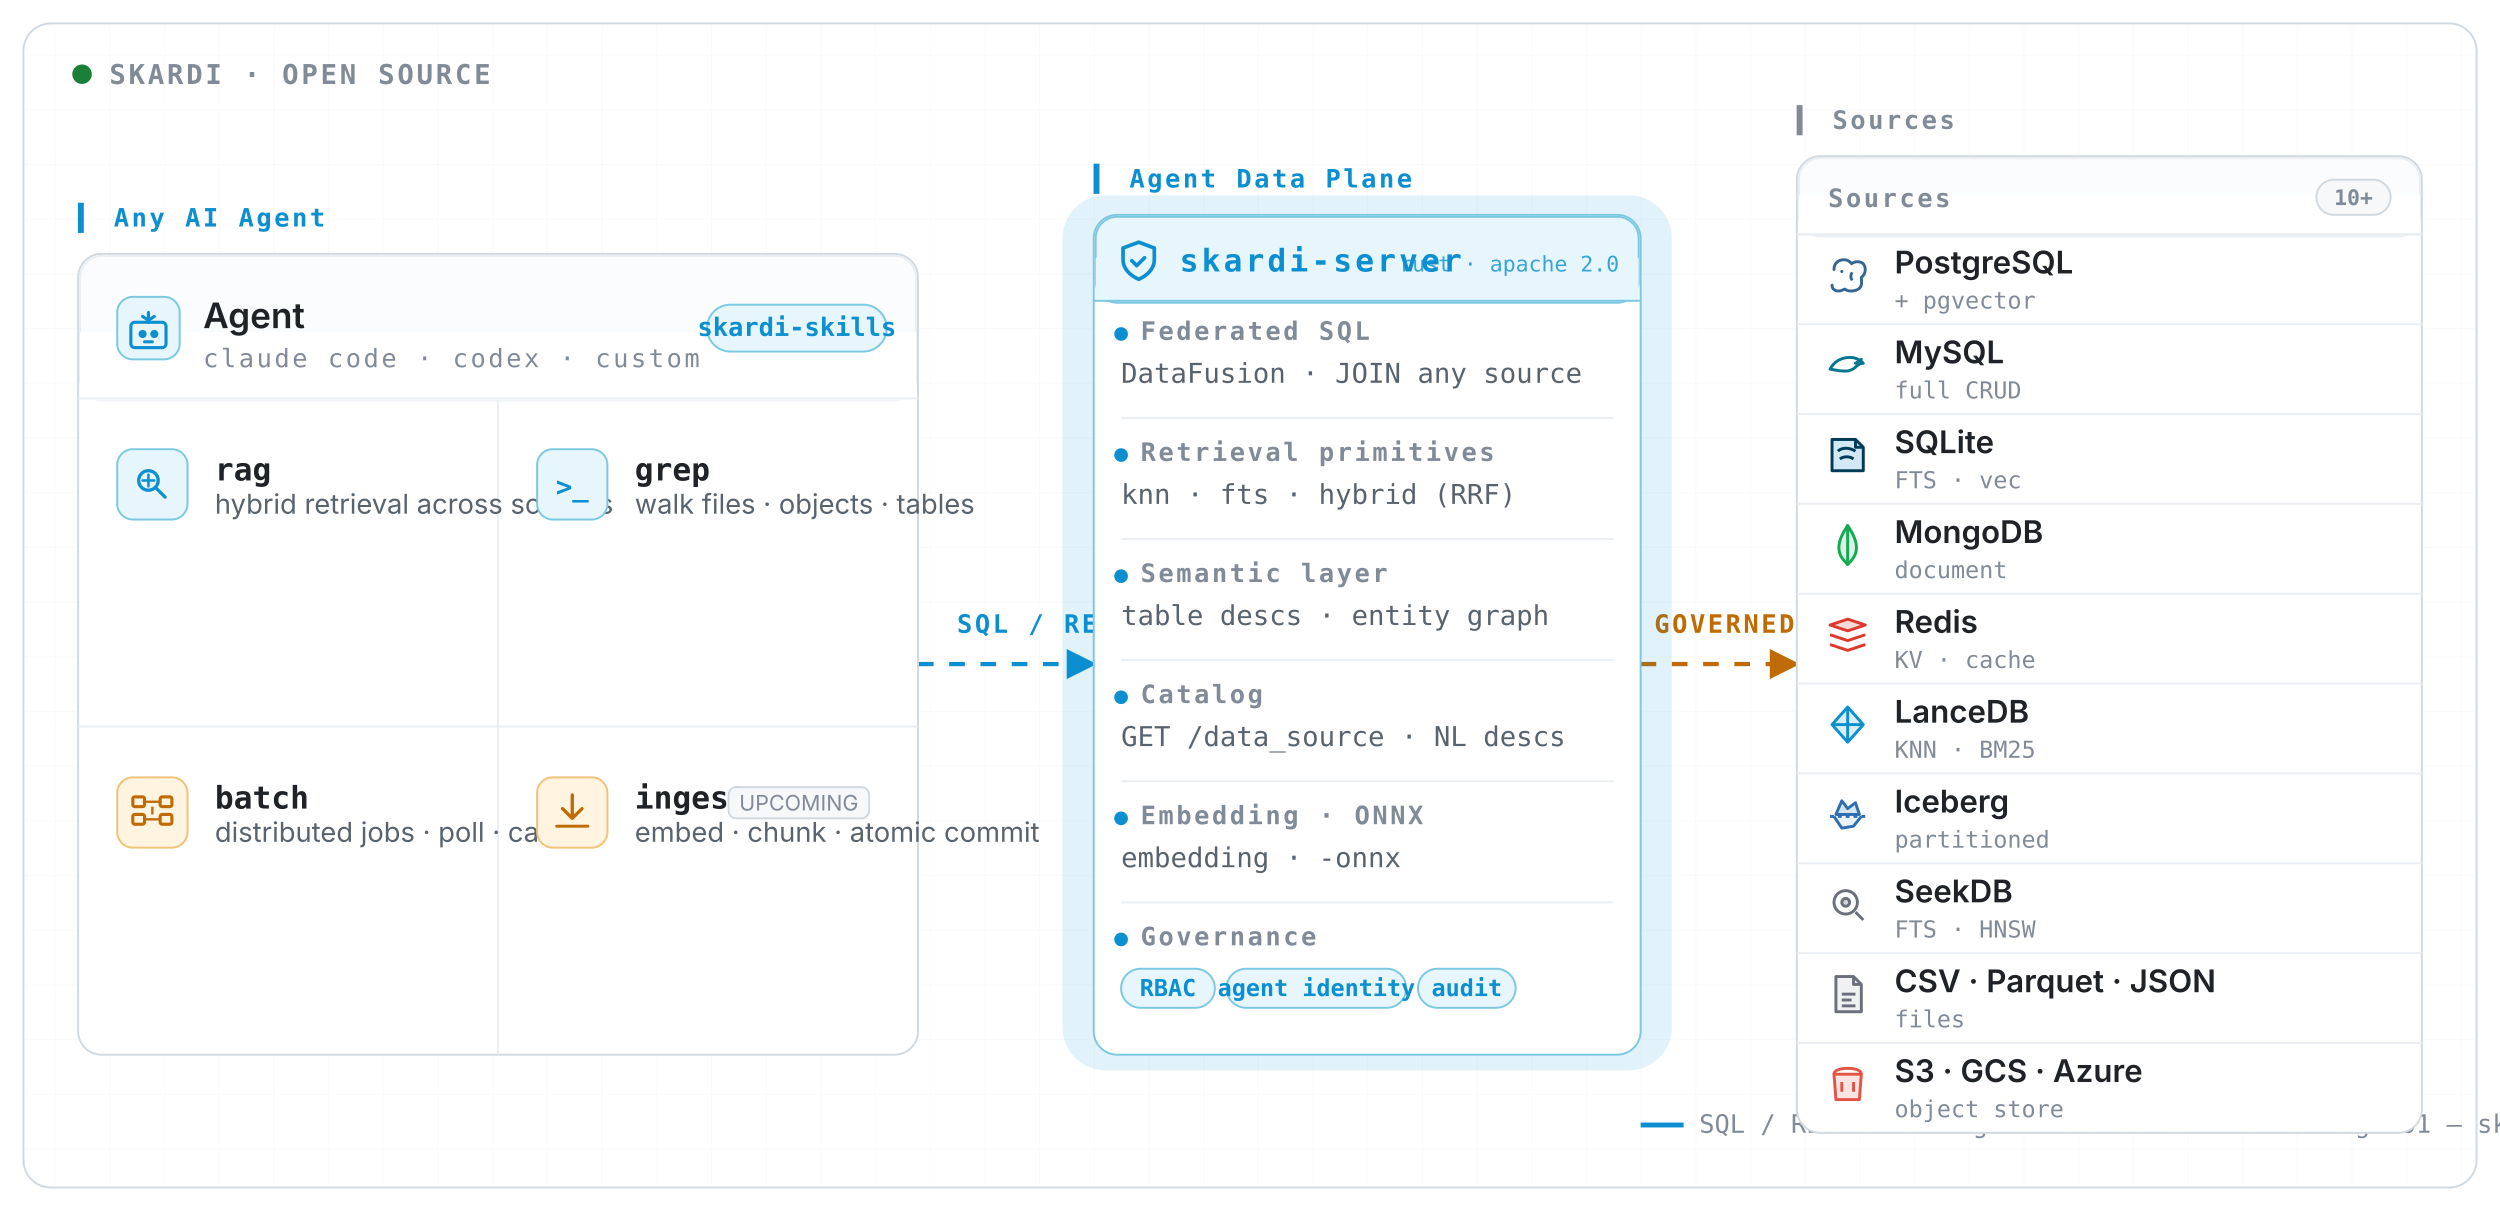
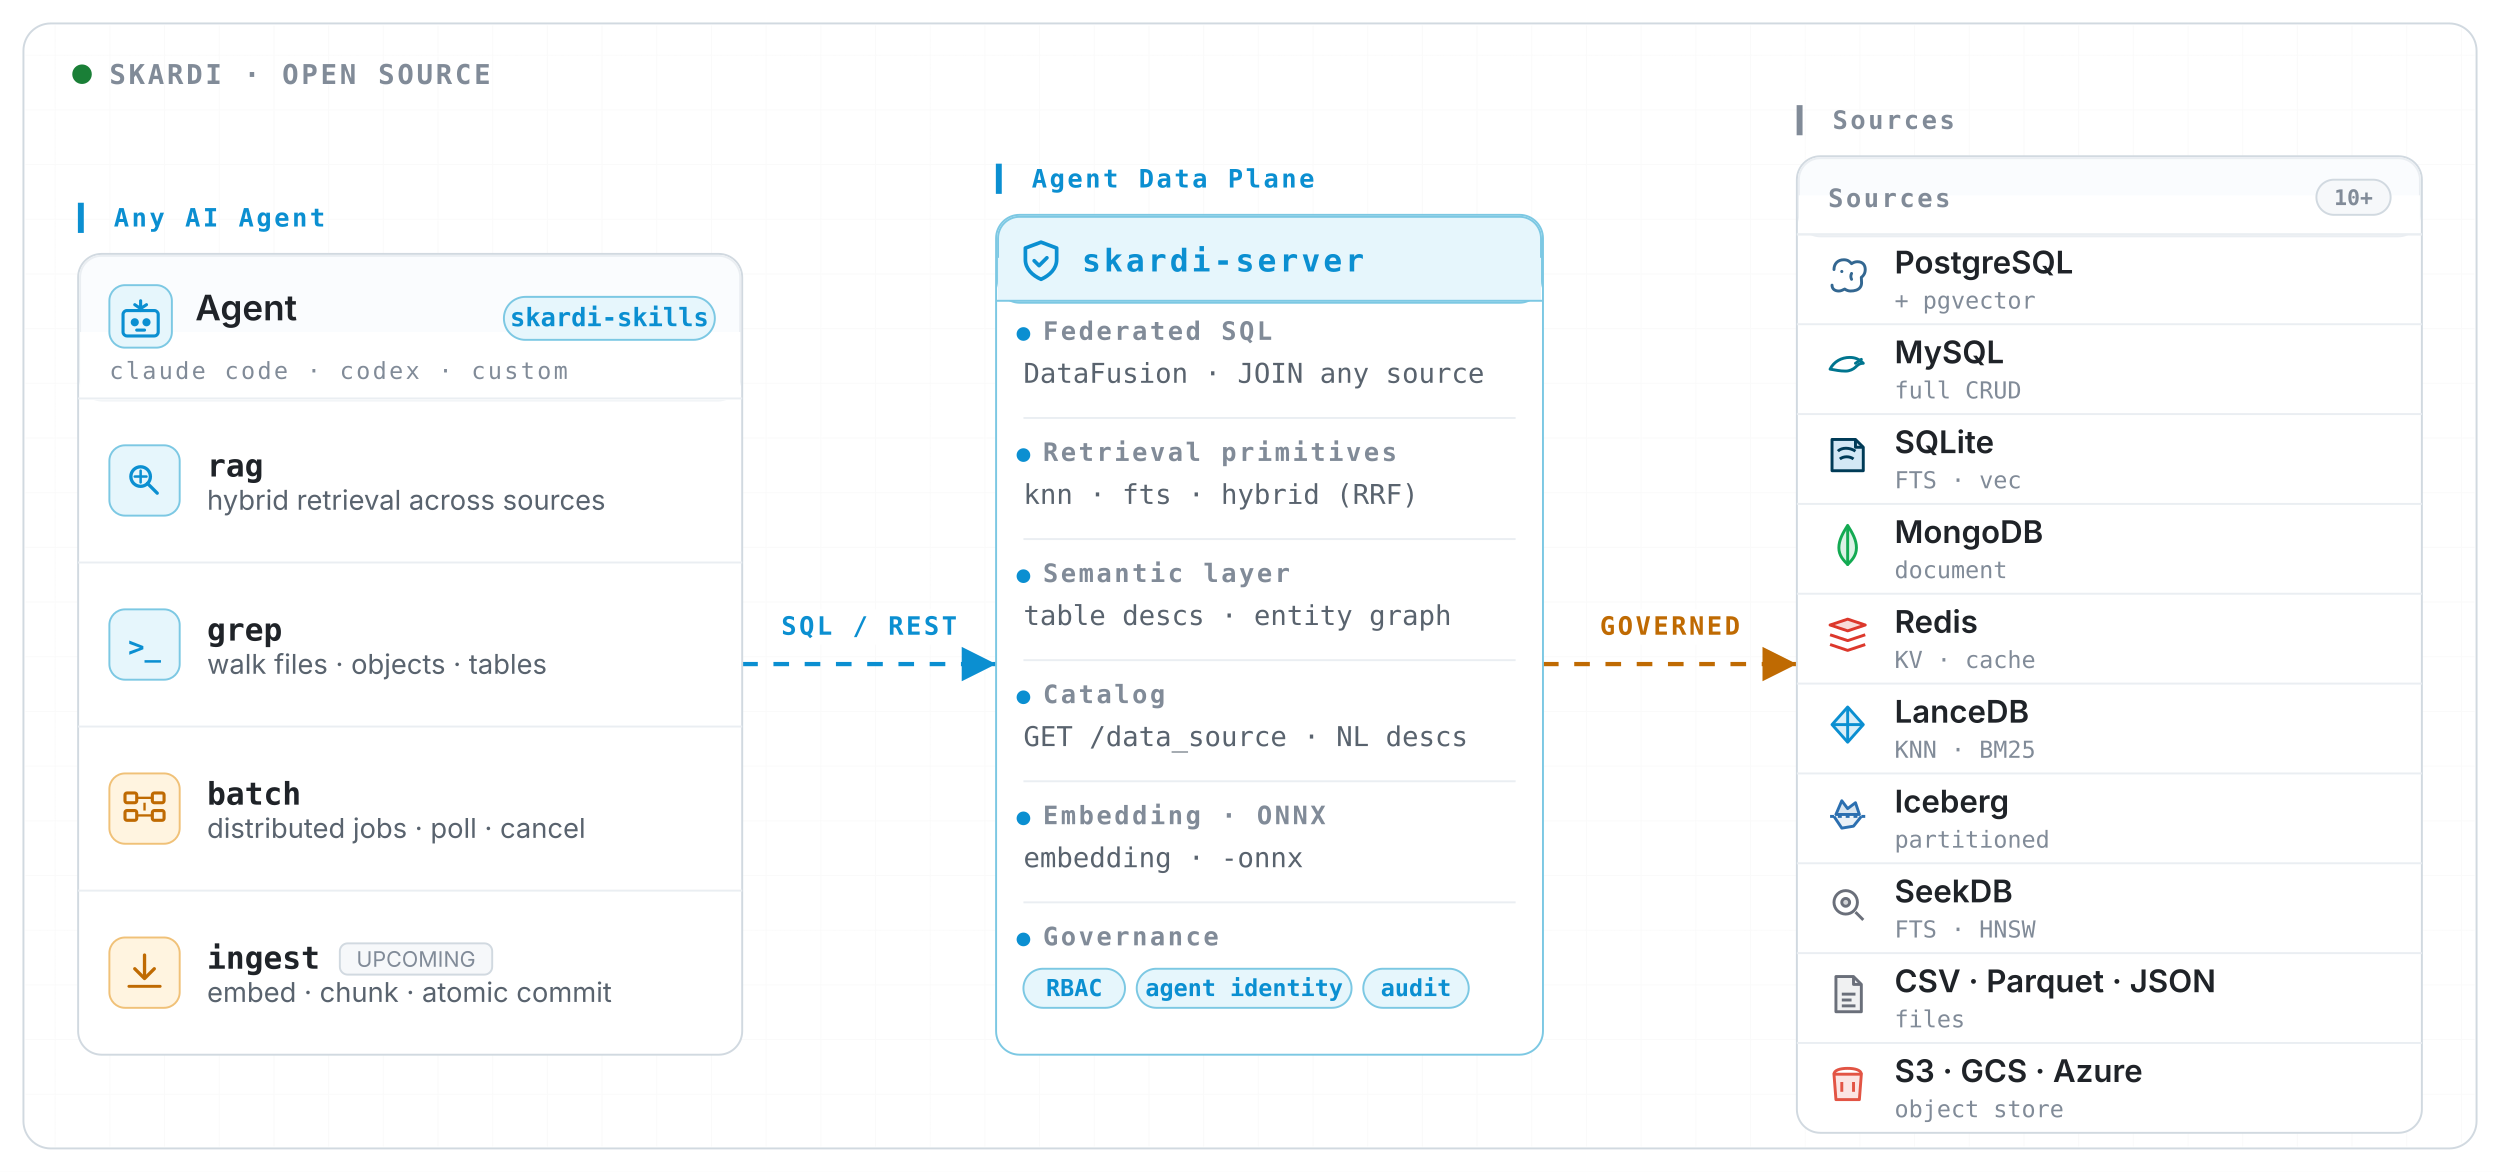
- <svg xmlns="http://www.w3.org/2000/svg" viewBox="0 0 1280 620" role="img" aria-labelledby="title desc" font-family="Inter, system-ui, -apple-system, 'Segoe UI', Roboto, sans-serif">
+ <svg xmlns="http://www.w3.org/2000/svg" viewBox="0 0 1280 600" role="img" aria-labelledby="title desc" font-family="Inter, system-ui, -apple-system, 'Segoe UI', Roboto, sans-serif">
  <defs>
    <style>
      .ink   { fill: #1f2328; }
      .ink2  { fill: #59636e; }
      .ink3  { fill: #818b98; }
      .accent{ fill: #0b8fd1; }
      .warn  { fill: #bf6a02; }
      .mono  { font-family: ui-monospace, 'SF Mono', 'JetBrains Mono', Menlo, Consolas, monospace; }
      .upper { letter-spacing: 0.10em; text-transform: uppercase; }
      .b     { font-weight: 600; }

      .card        { fill: #ffffff; stroke: #d1d9e0; }
      .card-soft   { fill: #f6f8fa; stroke: #e6ebf1; }
      .card-accent { fill: #ffffff; stroke: #7cc8e3; }
      .head-soft   { fill: #fafcfe; stroke: #eaeef2; }
      .head-accent { fill: #e6f6fc; stroke: #7cc8e3; }
      .pill-accent { fill: #e6f6fc; stroke: #7cc8e3; }
      .pill-warn   { fill: #fff4e0; stroke: #f0c178; }
      .pill-base   { fill: #f6f8fa; stroke: #d1d9e0; }
      .divider     { stroke: #eaeef2; stroke-width: 1; }
      .icon-bg     { fill: #e6f6fc; stroke: #7cc8e3; }
      .icon-bg-w   { fill: #fff4e0; stroke: #f0c178; }

      /* Marching-ants flow lines (cocoindex-style) */
      .flow-req  { animation: dash 6s linear infinite; }
      .flow-data { animation: dash-rev 5s linear infinite; }
      @keyframes dash      { to { stroke-dashoffset: -240; } }
      @keyframes dash-rev  { to { stroke-dashoffset:  240; } }

      /* Status dot heartbeat */
      .blink { animation: blink 2.4s ease-in-out infinite; transform-origin: center; }
      @keyframes blink { 0%, 100% { opacity: 1; } 50% { opacity: 0.3; } }

      /* Subtle pulse on the agent-data-plane shield */
      .pulse { animation: pulse 3.2s ease-in-out infinite; transform-origin: center; }
      @keyframes pulse { 0%, 100% { opacity: 1; } 50% { opacity: 0.55; } }

      /* Halo around skardi-server card */
      .halo { animation: halo 3.6s ease-in-out infinite; transform-origin: 700px 325px; }
      @keyframes halo {
        0%, 100% { opacity: 0.22; }
        50%      { opacity: 0.55; }
      }
    </style>
-     <marker id="arrow-accent" viewBox="0 0 10 10" refX="9" refY="5" markerWidth="7" markerHeight="7" orient="auto-start-reverse">
+     <marker id="arrow-accent" viewBox="0 0 10 10" refX="10" refY="5" markerWidth="8" markerHeight="8" orient="auto-start-reverse">
      <path d="M0,0 L10,5 L0,10 z" fill="#0b8fd1" />
    </marker>
-     <marker id="arrow-warn" viewBox="0 0 10 10" refX="9" refY="5" markerWidth="7" markerHeight="7" orient="auto-start-reverse">
+     <marker id="arrow-warn" viewBox="0 0 10 10" refX="10" refY="5" markerWidth="8" markerHeight="8" orient="auto-start-reverse">
      <path d="M0,0 L10,5 L0,10 z" fill="#bf6a02" />
    </marker>
    <pattern id="grid" width="28" height="28" patternUnits="userSpaceOnUse">
      <path d="M 28 0 L 0 0 0 28" fill="none" stroke="#1f2328" stroke-opacity="0.035" stroke-width="1" />
    </pattern>
  </defs>
-   <rect x="0" y="0" width="1280" height="620" fill="#ffffff" />
-   <rect x="12" y="12" width="1256" height="596" rx="14" ry="14" fill="#ffffff" stroke="#d1d9e0" />
-   <rect x="13" y="13" width="1254" height="594" rx="13" ry="13" fill="url(#grid)" opacity="0.7" />
+   <rect x="0" y="0" width="1280" height="600" fill="#ffffff" />
+   <rect x="12" y="12" width="1256" height="576" rx="14" ry="14" fill="#ffffff" stroke="#d1d9e0" />
+   <rect x="13" y="13" width="1254" height="574" rx="13" ry="13" fill="url(#grid)" opacity="0.7" />
  <g transform="translate(36, 38)">
    <circle class="blink" cx="6" cy="0" r="5" fill="#1a7f37" />
    <text x="20" y="5" class="mono ink3 upper b" font-size="14">SKARDI · OPEN SOURCE</text>
  </g>
-   <g transform="translate(840, 580)" class="mono ink3" font-size="13">
-     <line x1="0" y1="-4" x2="22" y2="-4" stroke="#0b8fd1" stroke-width="2.5" />
-     <text x="30" y="0">SQL / REST</text>
-     <line x1="140" y1="-4" x2="162" y2="-4" stroke="#bf6a02" stroke-width="2.5" />
-     <text x="170" y="0">governed data</text>
-     <text x="350" y="0" class="ink3">fig. 01 — skardi · open-source topology</text>
-   </g>
-   <path d="M 470 340 C 510 340, 540 340, 560 340" fill="none" stroke="#0b8fd1" stroke-width="2.2" stroke-dasharray="8 8" class="flow-req" marker-end="url(#arrow-accent)" />
-   <text x="490" y="324" class="mono accent upper b" font-size="13">SQL / REST</text>
-   <path d="M 840 340 C 880 340, 900 340, 920 340" fill="none" stroke="#bf6a02" stroke-width="2.2" stroke-dasharray="8 8" class="flow-data" marker-end="url(#arrow-warn)" />
-   <text x="847" y="324" class="mono warn upper b" font-size="13">GOVERNED</text>
+   <path d="M 380 340 C 420 340, 470 340, 510 340" fill="none" stroke="#0b8fd1" stroke-width="2.2" stroke-dasharray="8 8" class="flow-req" marker-end="url(#arrow-accent)" />
+   <rect x="408" y="312" width="74" height="18" rx="4" ry="4" fill="#ffffff" opacity="0.94" />
+   <text x="445" y="325" text-anchor="middle" class="mono accent upper b" font-size="13">SQL / REST</text>
+   <path d="M 790 340 C 830 340, 880 340, 920 340" fill="none" stroke="#bf6a02" stroke-width="2.2" stroke-dasharray="8 8" class="flow-data" marker-end="url(#arrow-warn)" />
+   <rect x="818" y="312" width="74" height="18" rx="4" ry="4" fill="#ffffff" opacity="0.94" />
+   <text x="855" y="325" text-anchor="middle" class="mono warn upper b" font-size="13">GOVERNED</text>
  <text x="40" y="116" class="mono accent upper b" font-size="13">▍ Any AI Agent</text>
  <g transform="translate(40, 130)">
-     <rect class="card" x="0" y="0" width="430" height="410" rx="12" ry="12" />
-     <rect class="head-soft" x="1" y="1" width="428" height="74" rx="11" ry="11" />
-     <rect fill="#ffffff" x="1" y="40" width="428" height="35" />
-     <line x1="0" y1="74" x2="430" y2="74" class="divider" />
-     <g transform="translate(20, 22)">
+     <rect class="card" x="0" y="0" width="340" height="410" rx="12" ry="12" />
+     <rect class="head-soft" x="1" y="1" width="338" height="74" rx="11" ry="11" />
+     <rect fill="#ffffff" x="1" y="40" width="338" height="35" />
+     <line x1="0" y1="74" x2="340" y2="74" class="divider" />
+     <g transform="translate(16, 16)">
      <rect class="icon-bg" x="0" y="0" width="32" height="32" rx="8" ry="8" />
      <g transform="translate(4, 4)" fill="none" stroke="#0b8fd1" stroke-width="1.6" stroke-linecap="round" stroke-linejoin="round">
        <rect x="3" y="9" width="18" height="13" rx="2" />
        <circle cx="9" cy="15" r="1.3" fill="#0b8fd1" />
        <circle cx="15" cy="15" r="1.3" fill="#0b8fd1" />
        <path d="M10 19h4" />
        <path d="M12 4v5M9 6l3 2 3-2" />
      </g>
    </g>
-     <text x="64" y="38" class="ink b" font-size="18">Agent</text>
-     <text x="64" y="58" class="mono ink3 upper" font-size="13">claude code · codex · custom</text>
-     <g transform="translate(322, 26)">
-       <rect class="pill-accent" width="92" height="24" rx="12" ry="12" />
-       <text x="46" y="16" text-anchor="middle" class="mono accent b" font-size="13">skardi-skills</text>
-     </g>
-     <line x1="215" y1="75" x2="215" y2="410" class="divider" />
-     <line x1="0" y1="242" x2="430" y2="242" class="divider" />
-     <g transform="translate(20, 100)">
+     <text x="60" y="34" class="ink b" font-size="18">Agent</text>
+     <text x="16" y="64" class="mono ink3 upper" font-size="12">claude code · codex · custom</text>
+     <g transform="translate(218, 22)">
+       <rect class="pill-accent" width="108" height="22" rx="11" ry="11" />
+       <text x="54" y="15" text-anchor="middle" class="mono accent b" font-size="13">skardi-skills</text>
+     </g>
+     <line x1="0" y1="158" x2="340" y2="158" class="divider" />
+     <line x1="0" y1="242" x2="340" y2="242" class="divider" />
+     <line x1="0" y1="326" x2="340" y2="326" class="divider" />
+     <g transform="translate(16, 98)">
      <rect class="icon-bg" x="0" y="0" width="36" height="36" rx="8" ry="8" />
      <g transform="translate(8, 8)" fill="none" stroke="#0b8fd1" stroke-width="1.7" stroke-linecap="round">
        <circle cx="8" cy="8" r="5" />
        <path d="M11.5 11.5l5 5" />
        <path d="M5 8h6M8 5v6" stroke-width="1.3" />
      </g>
      <text x="50" y="16" class="mono ink b" font-size="16">rag</text>
      <text x="50" y="33" class="ink2" font-size="14">hybrid retrieval across sources</text>
    </g>
-     <g transform="translate(235, 100)">
+     <g transform="translate(16, 182)">
      <rect class="icon-bg" x="0" y="0" width="36" height="36" rx="8" ry="8" />
      <text x="18" y="24" text-anchor="middle" class="mono accent b" font-size="14">&gt;_</text>
      <text x="50" y="16" class="mono ink b" font-size="16">grep</text>
      <text x="50" y="33" class="ink2" font-size="14">walk files · objects · tables</text>
    </g>
-     <g transform="translate(20, 268)">
+     <g transform="translate(16, 266)">
      <rect class="icon-bg-w" x="0" y="0" width="36" height="36" rx="8" ry="8" />
      <g transform="translate(8, 8)" fill="none" stroke="#bf6a02" stroke-width="1.6" stroke-linejoin="round">
        <rect x="0" y="2" width="6" height="5" rx="1" />
        <rect x="14" y="2" width="6" height="5" rx="1" />
        <rect x="0" y="11" width="6" height="5" rx="1" />
        <rect x="14" y="11" width="6" height="5" rx="1" />
        <path d="M6 4.5h8M6 13.5h8M10 7v4" stroke-width="1.2" />
      </g>
      <text x="50" y="16" class="mono ink b" font-size="16">batch</text>
      <text x="50" y="33" class="ink2" font-size="14">distributed jobs · poll · cancel</text>
    </g>
-     <g transform="translate(235, 268)">
+     <g transform="translate(16, 350)">
      <rect class="icon-bg-w" x="0" y="0" width="36" height="36" rx="8" ry="8" />
      <g transform="translate(8, 8)" fill="none" stroke="#bf6a02" stroke-width="1.7" stroke-linecap="round" stroke-linejoin="round">
        <path d="M10 1v11" />
        <path d="M5 8l5 5 5-5" />
        <path d="M2 17h16" stroke-width="1.5" />
      </g>
      <text x="50" y="16" class="mono ink b" font-size="16">ingest</text>
-       <g transform="translate(98, 5)">
-         <rect class="pill-base" width="72" height="16" rx="4" ry="4" />
-         <text x="36" y="12" text-anchor="middle" class="ink3" font-size="11">UPCOMING</text>
+       <g transform="translate(118, 3)">
+         <rect class="pill-base" width="78" height="16" rx="4" ry="4" />
+         <text x="39" y="12" text-anchor="middle" class="ink3" font-size="11">UPCOMING</text>
      </g>
      <text x="50" y="33" class="ink2" font-size="14">embed · chunk · atomic commit</text>
    </g>
  </g>
-   <text x="560" y="96" class="mono accent upper b" font-size="13">▍ Agent Data Plane</text>
-   <rect class="halo" x="544" y="100" width="312" height="448" rx="22" ry="22" fill="#0b8fd1" opacity="0.12" />
-   <g transform="translate(560, 110)">
+   <text x="510" y="96" class="mono accent upper b" font-size="13">▍ Agent Data Plane</text>
+   <g transform="translate(510, 110)">
    <rect class="card-accent" x="0" y="0" width="280" height="430" rx="12" ry="12" />
    <rect class="head-accent" x="1" y="1" width="278" height="44" rx="11" ry="11" />
    <rect fill="#e6f6fc" x="1" y="22" width="278" height="22" />
    <line x1="0" y1="44" x2="280" y2="44" stroke="#7cc8e3" />
    <g transform="translate(14, 14)" class="pulse">
      <g fill="none" stroke="#0b8fd1" stroke-width="1.9" stroke-linejoin="round" stroke-linecap="round">
        <path d="M9 0 L17 3 V9 C17 13.5 13.5 17 9 19 C4.5 17 1 13.5 1 9 V3 Z" />
        <path d="M5.5 9.5l2.5 2.5 4-4" />
      </g>
    </g>
    <text x="44" y="29" class="mono accent b upper" font-size="16">skardi-server</text>
-     <text x="269" y="29" text-anchor="end" class="mono accent" font-size="11" opacity="0.8">rust · apache 2.0</text>
    <g transform="translate(0, 48)">
      <circle cx="14" cy="13" r="3.5" fill="#0b8fd1" />
      <text x="24" y="16" class="mono ink3 upper b" font-size="13">Federated SQL</text>
      <text x="14" y="38" class="mono ink2" font-size="14">DataFusion · JOIN any source</text>
      <line x1="14" y1="56" x2="266" y2="56" class="divider" />
    </g>
    <g transform="translate(0, 110)">
      <circle cx="14" cy="13" r="3.5" fill="#0b8fd1" />
      <text x="24" y="16" class="mono ink3 upper b" font-size="13">Retrieval primitives</text>
      <text x="14" y="38" class="mono ink2" font-size="14">knn · fts · hybrid (RRF)</text>
      <line x1="14" y1="56" x2="266" y2="56" class="divider" />
    </g>
    <g transform="translate(0, 172)">
      <circle cx="14" cy="13" r="3.5" fill="#0b8fd1" />
      <text x="24" y="16" class="mono ink3 upper b" font-size="13">Semantic layer</text>
      <text x="14" y="38" class="mono ink2" font-size="14">table descs · entity graph</text>
      <line x1="14" y1="56" x2="266" y2="56" class="divider" />
    </g>
    <g transform="translate(0, 234)">
      <circle cx="14" cy="13" r="3.5" fill="#0b8fd1" />
      <text x="24" y="16" class="mono ink3 upper b" font-size="13">Catalog</text>
      <text x="14" y="38" class="mono ink2" font-size="14">GET /data_source · NL descs</text>
      <line x1="14" y1="56" x2="266" y2="56" class="divider" />
    </g>
    <g transform="translate(0, 296)">
      <circle cx="14" cy="13" r="3.5" fill="#0b8fd1" />
      <text x="24" y="16" class="mono ink3 upper b" font-size="13">Embedding · ONNX</text>
      <text x="14" y="38" class="mono ink2" font-size="14">embedding · -onnx</text>
      <line x1="14" y1="56" x2="266" y2="56" class="divider" />
    </g>
    <g transform="translate(0, 358)">
      <circle cx="14" cy="13" r="3.5" fill="#0b8fd1" />
      <text x="24" y="16" class="mono ink3 upper b" font-size="13">Governance</text>
      <g transform="translate(14, 28)">
        <g>
-           <rect class="pill-accent" width="48" height="20" rx="10" ry="10" />
-           <text x="24" y="14" text-anchor="middle" class="mono accent b" font-size="12">RBAC</text>
-         </g>
-         <g transform="translate(54, 0)">
-           <rect class="pill-accent" width="92" height="20" rx="10" ry="10" />
-           <text x="46" y="14" text-anchor="middle" class="mono accent b" font-size="12">agent identity</text>
-         </g>
-         <g transform="translate(152, 0)">
-           <rect class="pill-accent" width="50" height="20" rx="10" ry="10" />
-           <text x="25" y="14" text-anchor="middle" class="mono accent b" font-size="12">audit</text>
+           <rect class="pill-accent" width="52" height="20" rx="10" ry="10" />
+           <text x="26" y="14" text-anchor="middle" class="mono accent b" font-size="12">RBAC</text>
+         </g>
+         <g transform="translate(58, 0)">
+           <rect class="pill-accent" width="110" height="20" rx="10" ry="10" />
+           <text x="55" y="14" text-anchor="middle" class="mono accent b" font-size="12">agent identity</text>
+         </g>
+         <g transform="translate(174, 0)">
+           <rect class="pill-accent" width="54" height="20" rx="10" ry="10" />
+           <text x="27" y="14" text-anchor="middle" class="mono accent b" font-size="12">audit</text>
        </g>
      </g>
    </g>
  </g>
  <text x="920" y="66" class="mono ink3 upper b" font-size="13">▍ Sources</text>
  <g transform="translate(920, 80)">
    <rect class="card" x="0" y="0" width="320" height="500" rx="12" ry="12" />
    <rect class="head-soft" x="1" y="1" width="318" height="40" rx="11" ry="11" />
    <rect fill="#ffffff" x="1" y="20" width="318" height="20" />
    <line x1="0" y1="40" x2="320" y2="40" class="divider" />
    <text x="16" y="26" class="mono ink3 upper b" font-size="13">Sources</text>
    <g transform="translate(266, 12)">
      <rect class="pill-base" width="38" height="18" rx="9" ry="9" />
      <text x="19" y="13" text-anchor="middle" class="mono ink3 b" font-size="11">10+</text>
    </g>
    <g class="src-cells">
      <g transform="translate(0, 40)">
        <line x1="0" y1="0" x2="320" y2="0" class="divider" />
        <g transform="translate(14, 9)" fill="none" stroke="#336791" stroke-width="1.5" stroke-linejoin="round" stroke-linecap="round">
          <path d="M5 9c0-3 2-5 5-5 2 0 3 .8 4 2 1-.7 2-1 3-1 3 0 4 2 4 4 0 2-1 3.3-2 4 0 2 .5 3.5-.5 5-1 1.5-3 2-5 2-1 0-2-.3-3-1-1 .5-2 1-3 1-2 0-3.5-1-3.5-3" />
          <circle cx="9" cy="10" r=".8" fill="#336791" stroke="none" />
          <path d="M14 11c-.5 1-.5 2 0 3" />
        </g>
        <text x="50" y="20" class="ink b" font-size="16">PostgreSQL</text>
        <text x="50" y="38" class="mono ink3" font-size="12">+ pgvector</text>
      </g>
      <g transform="translate(0, 86)">
        <line x1="0" y1="0" x2="320" y2="0" class="divider" />
        <g transform="translate(14, 9)" fill="none" stroke="#00758F" stroke-width="1.5" stroke-linecap="round" stroke-linejoin="round">
          <path d="M3 14c2-4 6-6 10-6 3 0 5 1 7 3-2 0-3 1-4 2-1 1-3 2-5 2-3 0-5-.5-8-1Z" />
          <path d="M16 11l3-2" />
          <circle cx="18" cy="10" r=".5" fill="#00758F" stroke="none" />
        </g>
        <text x="50" y="20" class="ink b" font-size="16">MySQL</text>
        <text x="50" y="38" class="mono ink3" font-size="12">full CRUD</text>
      </g>
      <g transform="translate(0, 132)">
        <line x1="0" y1="0" x2="320" y2="0" class="divider" />
        <g transform="translate(14, 9)" fill="none" stroke="#003B57" stroke-width="1.5" stroke-linejoin="round">
          <path d="M4 4h12l4 4v12H4z" fill="#0F80CC" fill-opacity=".18" />
          <path d="M7 10c2-2 6-2 9 0M8 14c2-1.5 5-1.5 7 0" />
          <path d="M16 4v4h4" />
        </g>
        <text x="50" y="20" class="ink b" font-size="16">SQLite</text>
        <text x="50" y="38" class="mono ink3" font-size="12">FTS · vec</text>
      </g>
      <g transform="translate(0, 178)">
        <line x1="0" y1="0" x2="320" y2="0" class="divider" />
        <g transform="translate(14, 9)" fill="none" stroke="#13AA52" stroke-width="1.5" stroke-linecap="round" stroke-linejoin="round">
          <path d="M12 2c2.5 4 4.5 7.5 4.5 11.5S14 20 12 22c-2-2-4.5-4.5-4.5-8.5S9.5 6 12 2Z" fill="#13AA52" fill-opacity=".15" />
          <path d="M12 4v18" />
        </g>
        <text x="50" y="20" class="ink b" font-size="16">MongoDB</text>
        <text x="50" y="38" class="mono ink3" font-size="12">document</text>
      </g>
      <g transform="translate(0, 224)">
        <line x1="0" y1="0" x2="320" y2="0" class="divider" />
        <g transform="translate(14, 9)" fill="none" stroke="#DC382C" stroke-width="1.5" stroke-linejoin="round">
          <path d="M3 7l9-3 9 3-9 3-9-3Z" fill="#DC382C" fill-opacity=".18" />
          <path d="M3 12l9 3 9-3" />
          <path d="M3 17l9 3 9-3" />
        </g>
        <text x="50" y="20" class="ink b" font-size="16">Redis</text>
        <text x="50" y="38" class="mono ink3" font-size="12">KV · cache</text>
      </g>
      <g transform="translate(0, 270)">
        <line x1="0" y1="0" x2="320" y2="0" class="divider" />
        <g transform="translate(14, 9)" fill="none" stroke="#0b8fd1" stroke-width="1.5" stroke-linejoin="round">
          <path d="M12 3l8 9-8 9-8-9 8-9Z" fill="#0b8fd1" fill-opacity=".15" />
          <path d="M12 3v18M4 12h16" />
        </g>
        <text x="50" y="20" class="ink b" font-size="16">LanceDB</text>
        <text x="50" y="38" class="mono ink3" font-size="12">KNN · BM25</text>
      </g>
      <g transform="translate(0, 316)">
        <line x1="0" y1="0" x2="320" y2="0" class="divider" />
        <g transform="translate(14, 9)" fill="none" stroke="#2B6FB0" stroke-width="1.5" stroke-linejoin="round">
          <path d="M6 12l3-7 3 4 4-3 2 6Z" fill="#2B6FB0" fill-opacity=".18" />
          <path d="M3 13h18" stroke-dasharray="2 2" />
          <path d="M5 13l4 6 6-1 4-5" fill="#2B6FB0" fill-opacity=".10" />
        </g>
        <text x="50" y="20" class="ink b" font-size="16">Iceberg</text>
        <text x="50" y="38" class="mono ink3" font-size="12">partitioned</text>
      </g>
      <g transform="translate(0, 362)">
        <line x1="0" y1="0" x2="320" y2="0" class="divider" />
        <g transform="translate(14, 9)" fill="none" stroke="#6a6f7a" stroke-width="1.5" stroke-linejoin="round">
          <circle cx="11" cy="11" r="6" />
          <path d="M16 16l4 4" />
          <circle cx="11" cy="11" r="2" fill="#6a6f7a" fill-opacity=".30" />
        </g>
        <text x="50" y="20" class="ink b" font-size="16">SeekDB</text>
        <text x="50" y="38" class="mono ink3" font-size="12">FTS · HNSW</text>
      </g>
      <g transform="translate(0, 408)">
        <line x1="0" y1="0" x2="320" y2="0" class="divider" />
        <g transform="translate(14, 9)" fill="none" stroke="#6a6f7a" stroke-width="1.5" stroke-linejoin="round">
          <path d="M6 3h9l4 4v14H6z" fill="#6a6f7a" fill-opacity=".10" />
          <path d="M15 3v4h4" />
          <path d="M9 12h7M9 15h5M9 18h7" />
        </g>
        <text x="50" y="20" class="ink b" font-size="16">CSV · Parquet · JSON</text>
        <text x="50" y="38" class="mono ink3" font-size="12">files</text>
      </g>
      <g transform="translate(0, 454)">
        <line x1="0" y1="0" x2="320" y2="0" class="divider" />
        <g transform="translate(14, 9)" fill="none" stroke="#E25444" stroke-width="1.5" stroke-linejoin="round">
          <path d="M5 7h14l-1 13H6Z" fill="#E25444" fill-opacity=".15" />
          <path d="M5 7c0-2 3-3 7-3s7 1 7 3" />
          <path d="M9 11v5M15 11v5" />
        </g>
        <text x="50" y="20" class="ink b" font-size="16">S3 · GCS · Azure</text>
        <text x="50" y="38" class="mono ink3" font-size="12">object store</text>
      </g>
    </g>
  </g>
</svg>
